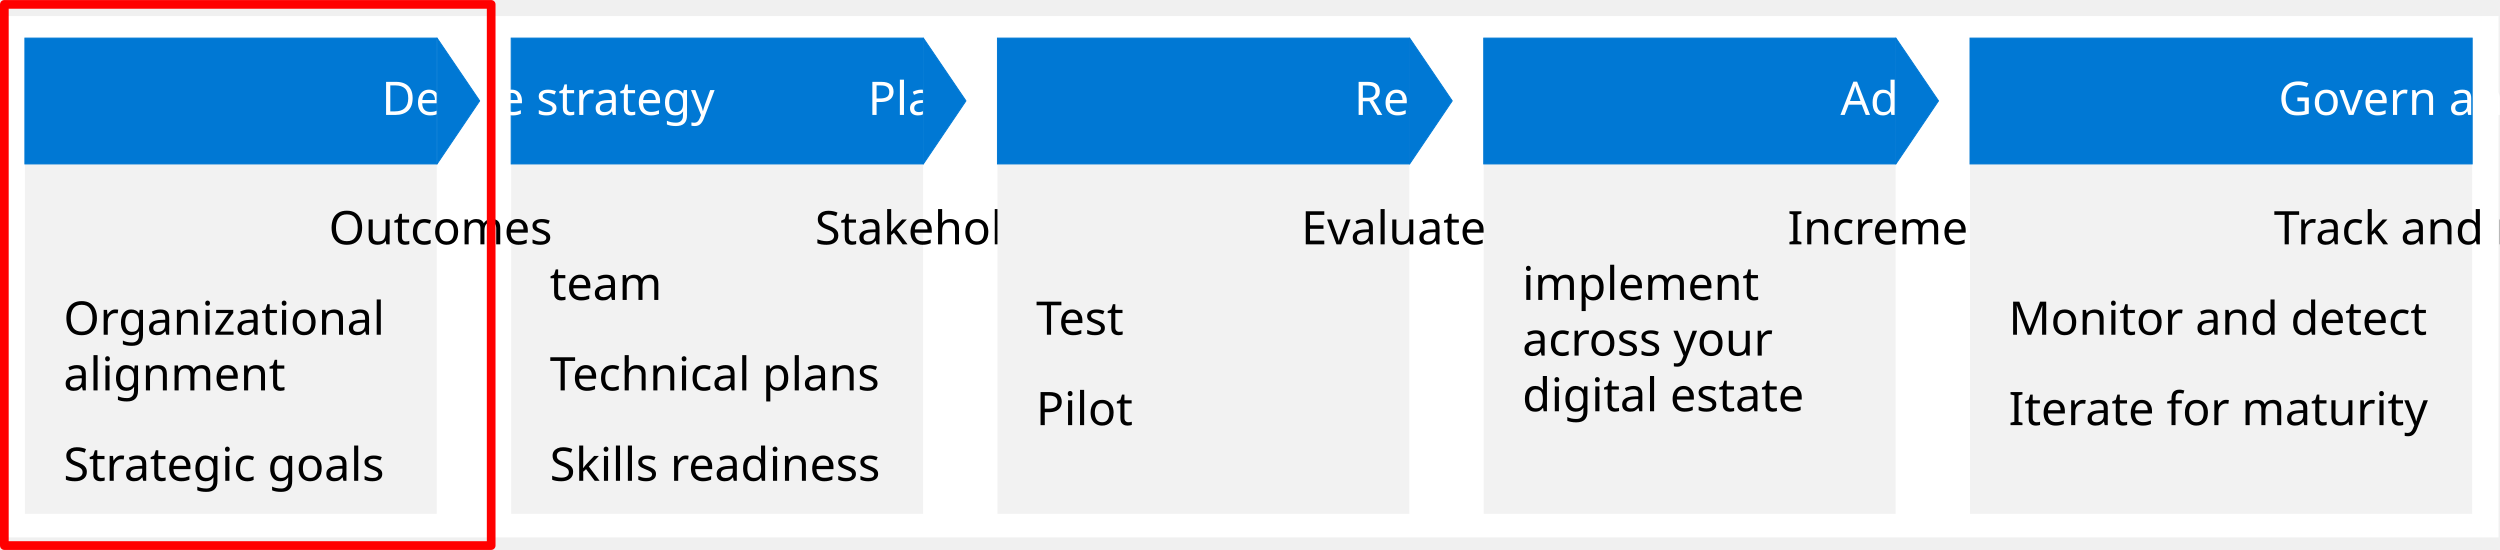
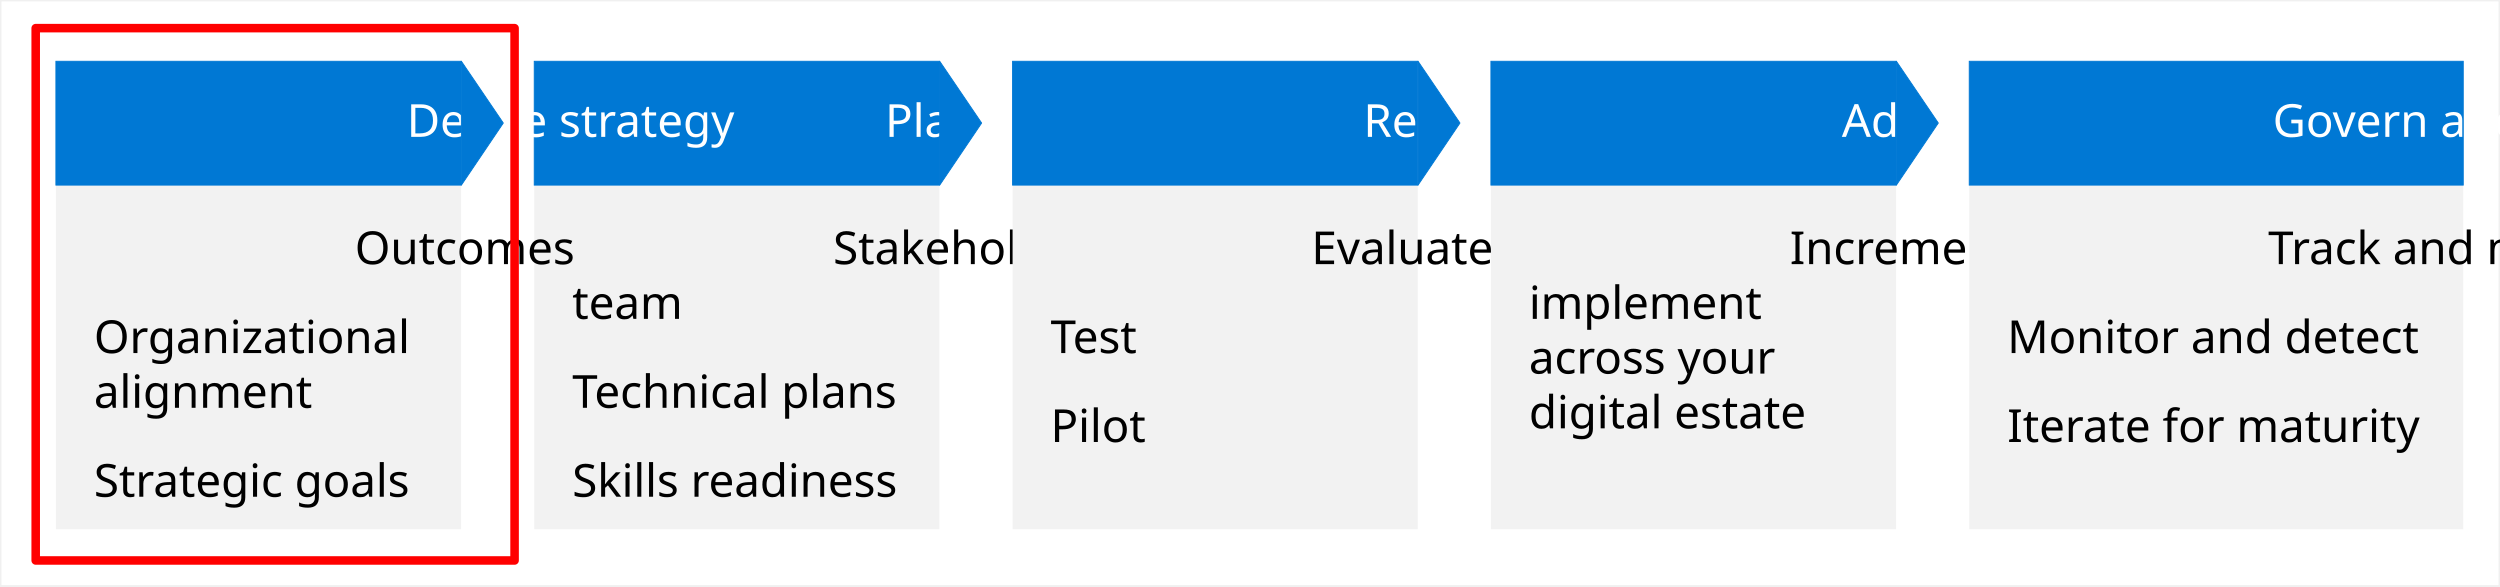
- <svg xmlns="http://www.w3.org/2000/svg" xmlns:ns1="http://schemas.microsoft.com/visio/2003/SVGExtensions/" width="8.987in" height="1.977in" viewBox="0 0 647.045 142.312" xml:space="preserve" color-interpolation-filters="sRGB" class="st9">
+ <svg xmlns="http://www.w3.org/2000/svg" xmlns:ns1="http://schemas.microsoft.com/visio/2003/SVGExtensions/" width="9.135in" height="2.143in" viewBox="0 0 657.75 154.312" xml:space="preserve" color-interpolation-filters="sRGB" class="st9">
  <ns1:documentProperties ns1:langID="1033" ns1:viewMarkup="false" />
  <style type="text/css">
	
		.st1 {fill:#ffffff;stroke:none;stroke-linecap:round;stroke-linejoin:round;stroke-width:0.75}
		.st2 {fill:#f2f2f2;stroke:none;stroke-linecap:round;stroke-linejoin:round;stroke-width:0.24}
		.st3 {fill:#000000;font-family:Segoe UI;font-size:1em}
		.st4 {font-size:1em}
		.st5 {fill:#0078d4;stroke:#0078d4;stroke-width:0.25}
		.st6 {fill:#ffffff;font-family:Segoe UI Semibold;font-size:1em}
		.st7 {fill:#0078d4;stroke:#0078d4;stroke-linecap:round;stroke-linejoin:round;stroke-width:0.24}
		.st8 {fill:none;stroke:#ff0000;stroke-linecap:round;stroke-linejoin:round;stroke-width:2.25}
		.st9 {fill:none;fill-rule:evenodd;font-size:12px;overflow:visible;stroke-linecap:square;stroke-miterlimit:3}
	
	</style>
  <g ns1:mID="0" ns1:index="1" ns1:groupContext="foregroundPage">
    <ns1:userDefs>
      <ns1:ud ns1:nameU="visNavType" ns1:val="VT0(1):26" />
    </ns1:userDefs>
    <ns1:pageProperties ns1:drawingScale="1" ns1:pageScale="1" ns1:drawingUnits="19" ns1:shadowOffsetX="9" ns1:shadowOffsetY="-9" />
-     <g id="shape1246-1" ns1:mID="1246" ns1:groupContext="shape" transform="translate(1.125,-3.23173)">
-       <ns1:userDefs>
-         <ns1:ud ns1:nameU="visNavOrder" ns1:val="VT0(156000):26" />
-       </ns1:userDefs>
-       <rect x="0" y="7.37" width="645.545" height="134.942" class="st1" />
-     </g>
-     <g id="group1247-3" transform="translate(132.301,-9.33916)" ns1:mID="1247" ns1:groupContext="group">
-       <ns1:userDefs>
-         <ns1:ud ns1:nameU="visNavOrder" ns1:val="VT0(151000):26" />
-       </ns1:userDefs>
-       <g id="shape1248-4" ns1:mID="1248" ns1:groupContext="shape" transform="translate(6.09998E-06,0)">
-         <ns1:userDefs>
-           <ns1:ud ns1:nameU="visVersion" ns1:val="VT0(15):26" />
-           <ns1:ud ns1:nameU="visNavOrder" ns1:val="VT0(78000):26" />
-         </ns1:userDefs>
-         <ns1:textBlock ns1:margins="rect(10,10,10,10)" ns1:verticalAlign="0" />
-         <ns1:textRect cx="53.302" cy="97.035" width="106.61" height="90.554" />
-         <rect x="0" y="51.758" width="106.605" height="90.554" class="st2" />
-         <text x="10" y="72.56" class="st3" ns1:langID="1033">
+     <g id="shape1588-1" ns1:mID="1588" ns1:groupContext="shape" transform="translate(0.375,-0.375)">
+       <ns1:userDefs>
+         <ns1:ud ns1:nameU="visNavOrder" ns1:val="VT0(199000):26" />
+       </ns1:userDefs>
+       <rect x="0" y="0.75" width="657" height="153.562" class="st1" />
+     </g>
+     <g id="shape1246-3" ns1:mID="1246" ns1:groupContext="shape" transform="translate(9.375,-8.95049)">
+       <ns1:userDefs>
+         <ns1:ud ns1:nameU="visNavOrder" ns1:val="VT0(82000):26" />
+       </ns1:userDefs>
+       <rect x="0" y="19.37" width="645.545" height="134.942" class="st1" />
+     </g>
+     <g id="group1247-5" transform="translate(140.551,-15.0579)" ns1:mID="1247" ns1:groupContext="group">
+       <ns1:userDefs>
+         <ns1:ud ns1:nameU="visNavOrder" ns1:val="VT0(77000):26" />
+       </ns1:userDefs>
+       <g id="shape1248-6" ns1:mID="1248" ns1:groupContext="shape" transform="translate(6.09998E-06,2.84217E-14)">
+         <ns1:userDefs>
+           <ns1:ud ns1:nameU="visVersion" ns1:val="VT0(15):26" />
+           <ns1:ud ns1:nameU="visNavOrder" ns1:val="VT0(78000):26" />
+         </ns1:userDefs>
+         <ns1:textBlock ns1:margins="rect(10,10,10,10)" ns1:verticalAlign="0" />
+         <ns1:textRect cx="53.302" cy="109.035" width="106.61" height="90.554" />
+         <rect x="0" y="63.758" width="106.605" height="90.554" class="st2" />
+         <text x="10" y="84.56" class="st3" ns1:langID="1033">
          <ns1:paragraph ns1:spAfter="9" />
          <ns1:tabList />Stakeholder <tspan x="10" dy="1.2em" class="st4">team<ns1:newlineChar />
          </tspan>
          <tspan x="10" dy="1.95em" class="st4">Technical plans<ns1:newlineChar />
          </tspan>
          <tspan x="10" dy="1.95em" class="st4">Skills readiness</tspan>
        </text>
      </g>
-       <g id="group1249-10" transform="translate(0,-90.5544)" ns1:mID="1249" ns1:groupContext="group">
+       <g id="group1249-12" transform="translate(0,-90.5544)" ns1:mID="1249" ns1:groupContext="group">
        <ns1:userDefs>
          <ns1:ud ns1:nameU="visNavOrder" ns1:val="VT0(79000):26" />
        </ns1:userDefs>
-         <g id="shape1250-11" ns1:mID="1250" ns1:groupContext="shape">
-           <ns1:userDefs>
-             <ns1:ud ns1:nameU="visVersion" ns1:val="VT0(15):26" />
-             <ns1:ud ns1:nameU="visNavOrder" ns1:val="VT0(74000):26" />
-           </ns1:userDefs>
-           <ns1:textBlock ns1:margins="rect(4,4,4,4)" />
-           <ns1:textRect cx="53.302" cy="126.025" width="106.61" height="32.575" />
-           <rect x="0" y="109.737" width="106.605" height="32.575" class="st5" />
-           <text x="11.2" y="129.63" class="st6" ns1:langID="1033">
+         <g id="shape1250-13" ns1:mID="1250" ns1:groupContext="shape">
+           <ns1:userDefs>
+             <ns1:ud ns1:nameU="visVersion" ns1:val="VT0(15):26" />
+             <ns1:ud ns1:nameU="visNavOrder" ns1:val="VT0(74000):26" />
+           </ns1:userDefs>
+           <ns1:textBlock ns1:margins="rect(4,4,4,4)" />
+           <ns1:textRect cx="53.302" cy="138.025" width="106.61" height="32.575" />
+           <rect x="0" y="121.737" width="106.605" height="32.575" class="st5" />
+           <text x="11.2" y="141.63" class="st6" ns1:langID="1033">
            <ns1:paragraph ns1:indentLeft="7.2" />
            <ns1:tabList />Plan</text>
        </g>
-         <g id="shape1251-14" ns1:mID="1251" ns1:groupContext="shape" transform="translate(248.995,109.737) rotate(90)">
-           <ns1:userDefs>
-             <ns1:ud ns1:nameU="visVersion" ns1:val="VT0(15):26" />
-             <ns1:ud ns1:nameU="visNavOrder" ns1:val="VT0(76000):26" />
-           </ns1:userDefs>
-           <path d="M32.58 142.31 L16.25 131.28 L0 142.31 L32.58 142.31 Z" class="st7" />
-         </g>
-       </g>
-     </g>
-     <g id="group1252-16" transform="translate(6.44318,-9.33916)" ns1:mID="1252" ns1:groupContext="group">
-       <ns1:userDefs>
-         <ns1:ud ns1:nameU="visNavOrder" ns1:val="VT0(152000):26" />
-       </ns1:userDefs>
-       <g id="shape1253-17" ns1:mID="1253" ns1:groupContext="shape" transform="translate(6.09998E-06,0)">
+         <g id="shape1251-16" ns1:mID="1251" ns1:groupContext="shape" transform="translate(260.995,121.737) rotate(90)">
+           <ns1:userDefs>
+             <ns1:ud ns1:nameU="visVersion" ns1:val="VT0(15):26" />
+             <ns1:ud ns1:nameU="visNavOrder" ns1:val="VT0(76000):26" />
+           </ns1:userDefs>
+           <path d="M32.58 154.31 L16.25 143.28 L0 154.31 L32.58 154.31 Z" class="st7" />
+         </g>
+       </g>
+     </g>
+     <g id="group1252-18" transform="translate(14.6932,-15.0579)" ns1:mID="1252" ns1:groupContext="group">
+       <ns1:userDefs>
+         <ns1:ud ns1:nameU="visNavOrder" ns1:val="VT0(78000):26" />
+       </ns1:userDefs>
+       <g id="shape1253-19" ns1:mID="1253" ns1:groupContext="shape" transform="translate(6.09998E-06,2.84217E-14)">
        <ns1:userDefs>
          <ns1:ud ns1:nameU="visVersion" ns1:val="VT0(15):26" />
          <ns1:ud ns1:nameU="visNavOrder" ns1:val="VT0(75000):26" />
        </ns1:userDefs>
        <ns1:textBlock ns1:margins="rect(10,10,10,10)" ns1:verticalAlign="0" />
-         <ns1:textRect cx="53.302" cy="97.035" width="106.61" height="90.554" />
-         <rect x="0" y="51.758" width="106.605" height="90.554" class="st2" />
-         <text x="10" y="72.56" class="st3" ns1:langID="1033">
+         <ns1:textRect cx="53.302" cy="109.035" width="106.61" height="90.554" />
+         <rect x="0" y="63.758" width="106.605" height="90.554" class="st2" />
+         <text x="10" y="84.56" class="st3" ns1:langID="1033">
          <ns1:paragraph ns1:spAfter="9" />
          <ns1:tabList />Outcomes<ns1:newlineChar />
          <tspan x="10" dy="1.95em" class="st4">Organizational </tspan>
          <tspan x="10" dy="1.2em" class="st4">alignment<ns1:newlineChar />
          </tspan>
          <tspan x="10" dy="1.95em" class="st4">Strategic goals</tspan>
        </text>
      </g>
-       <g id="group1254-23" transform="translate(0,-90.5544)" ns1:mID="1254" ns1:groupContext="group">
+       <g id="group1254-25" transform="translate(0,-90.5544)" ns1:mID="1254" ns1:groupContext="group">
        <ns1:userDefs>
          <ns1:ud ns1:nameU="visNavOrder" ns1:val="VT0(77000):26" />
        </ns1:userDefs>
-         <g id="shape1255-24" ns1:mID="1255" ns1:groupContext="shape">
-           <ns1:userDefs>
-             <ns1:ud ns1:nameU="visVersion" ns1:val="VT0(15):26" />
-             <ns1:ud ns1:nameU="visNavOrder" ns1:val="VT0(74000):26" />
-           </ns1:userDefs>
-           <ns1:textBlock ns1:margins="rect(4,4,4,4)" />
-           <ns1:textRect cx="53.302" cy="126.025" width="106.61" height="32.575" />
-           <rect x="0" y="109.737" width="106.605" height="32.575" class="st5" />
-           <text x="11.2" y="129.63" class="st6" ns1:langID="1033">
+         <g id="shape1255-26" ns1:mID="1255" ns1:groupContext="shape">
+           <ns1:userDefs>
+             <ns1:ud ns1:nameU="visVersion" ns1:val="VT0(15):26" />
+             <ns1:ud ns1:nameU="visNavOrder" ns1:val="VT0(74000):26" />
+           </ns1:userDefs>
+           <ns1:textBlock ns1:margins="rect(4,4,4,4)" />
+           <ns1:textRect cx="53.302" cy="138.025" width="106.61" height="32.575" />
+           <rect x="0" y="121.737" width="106.605" height="32.575" class="st5" />
+           <text x="11.2" y="141.63" class="st6" ns1:langID="1033">
            <ns1:paragraph ns1:indentLeft="7.2" />
            <ns1:tabList />Define strategy</text>
        </g>
-         <g id="shape1256-27" ns1:mID="1256" ns1:groupContext="shape" transform="translate(248.995,109.737) rotate(90)">
-           <ns1:userDefs>
-             <ns1:ud ns1:nameU="visVersion" ns1:val="VT0(15):26" />
-             <ns1:ud ns1:nameU="visNavOrder" ns1:val="VT0(76000):26" />
-           </ns1:userDefs>
-           <path d="M32.58 142.31 L16.25 131.28 L0 142.31 L32.58 142.31 Z" class="st7" />
-         </g>
-       </g>
-     </g>
-     <g id="group1257-29" transform="translate(258.158,-9.33916)" ns1:mID="1257" ns1:groupContext="group">
-       <ns1:userDefs>
-         <ns1:ud ns1:nameU="visNavOrder" ns1:val="VT0(153000):26" />
-       </ns1:userDefs>
-       <g id="shape1258-30" ns1:mID="1258" ns1:groupContext="shape" transform="translate(6.09998E-06,0)">
-         <ns1:userDefs>
-           <ns1:ud ns1:nameU="visVersion" ns1:val="VT0(15):26" />
-           <ns1:ud ns1:nameU="visNavOrder" ns1:val="VT0(78000):26" />
-         </ns1:userDefs>
-         <ns1:textBlock ns1:margins="rect(10,10,10,10)" ns1:verticalAlign="0" />
-         <ns1:textRect cx="53.302" cy="97.035" width="106.61" height="90.554" />
-         <rect x="0" y="51.758" width="106.605" height="90.554" class="st2" />
-         <text x="10" y="72.56" class="st3" ns1:langID="1033">
+         <g id="shape1256-29" ns1:mID="1256" ns1:groupContext="shape" transform="translate(260.995,121.737) rotate(90)">
+           <ns1:userDefs>
+             <ns1:ud ns1:nameU="visVersion" ns1:val="VT0(15):26" />
+             <ns1:ud ns1:nameU="visNavOrder" ns1:val="VT0(76000):26" />
+           </ns1:userDefs>
+           <path d="M32.58 154.31 L16.25 143.28 L0 154.31 L32.58 154.31 Z" class="st7" />
+         </g>
+       </g>
+     </g>
+     <g id="group1257-31" transform="translate(266.408,-15.0579)" ns1:mID="1257" ns1:groupContext="group">
+       <ns1:userDefs>
+         <ns1:ud ns1:nameU="visNavOrder" ns1:val="VT0(79000):26" />
+       </ns1:userDefs>
+       <g id="shape1258-32" ns1:mID="1258" ns1:groupContext="shape" transform="translate(6.09998E-06,2.84217E-14)">
+         <ns1:userDefs>
+           <ns1:ud ns1:nameU="visVersion" ns1:val="VT0(15):26" />
+           <ns1:ud ns1:nameU="visNavOrder" ns1:val="VT0(78000):26" />
+         </ns1:userDefs>
+         <ns1:textBlock ns1:margins="rect(10,10,10,10)" ns1:verticalAlign="0" />
+         <ns1:textRect cx="53.302" cy="109.035" width="106.61" height="90.554" />
+         <rect x="0" y="63.758" width="106.605" height="90.554" class="st2" />
+         <text x="10" y="84.56" class="st3" ns1:langID="1033">
          <ns1:paragraph ns1:spAfter="9" />
          <ns1:tabList />Evaluate<ns1:newlineChar />
          <tspan x="10" dy="1.95em" class="st4">Test<ns1:newlineChar />
          </tspan>
          <tspan x="10" dy="1.95em" class="st4">Pilot</tspan>
        </text>
      </g>
-       <g id="group1259-35" transform="translate(0,-90.5544)" ns1:mID="1259" ns1:groupContext="group">
+       <g id="group1259-37" transform="translate(0,-90.5544)" ns1:mID="1259" ns1:groupContext="group">
        <ns1:userDefs>
          <ns1:ud ns1:nameU="visNavOrder" ns1:val="VT0(79000):26" />
        </ns1:userDefs>
-         <g id="shape1260-36" ns1:mID="1260" ns1:groupContext="shape">
-           <ns1:userDefs>
-             <ns1:ud ns1:nameU="visVersion" ns1:val="VT0(15):26" />
-             <ns1:ud ns1:nameU="visNavOrder" ns1:val="VT0(74000):26" />
-           </ns1:userDefs>
-           <ns1:textBlock ns1:margins="rect(4,4,4,4)" />
-           <ns1:textRect cx="53.302" cy="126.025" width="106.61" height="32.575" />
-           <rect x="0" y="109.737" width="106.605" height="32.575" class="st5" />
-           <text x="11.2" y="129.63" class="st6" ns1:langID="1033">
+         <g id="shape1260-38" ns1:mID="1260" ns1:groupContext="shape">
+           <ns1:userDefs>
+             <ns1:ud ns1:nameU="visVersion" ns1:val="VT0(15):26" />
+             <ns1:ud ns1:nameU="visNavOrder" ns1:val="VT0(74000):26" />
+           </ns1:userDefs>
+           <ns1:textBlock ns1:margins="rect(4,4,4,4)" />
+           <ns1:textRect cx="53.302" cy="138.025" width="106.61" height="32.575" />
+           <rect x="0" y="121.737" width="106.605" height="32.575" class="st5" />
+           <text x="11.2" y="141.63" class="st6" ns1:langID="1033">
            <ns1:paragraph ns1:indentLeft="7.2" />
            <ns1:tabList />Ready</text>
        </g>
-         <g id="shape1261-39" ns1:mID="1261" ns1:groupContext="shape" transform="translate(248.995,109.737) rotate(90)">
-           <ns1:userDefs>
-             <ns1:ud ns1:nameU="visVersion" ns1:val="VT0(15):26" />
-             <ns1:ud ns1:nameU="visNavOrder" ns1:val="VT0(76000):26" />
-           </ns1:userDefs>
-           <path d="M32.58 142.31 L16.25 131.28 L0 142.31 L32.58 142.31 Z" class="st7" />
-         </g>
-       </g>
-     </g>
-     <g id="group1262-41" transform="translate(384.016,-9.33916)" ns1:mID="1262" ns1:groupContext="group">
-       <ns1:userDefs>
-         <ns1:ud ns1:nameU="visNavOrder" ns1:val="VT0(154000):26" />
-       </ns1:userDefs>
-       <g id="shape1263-42" ns1:mID="1263" ns1:groupContext="shape" transform="translate(6.09998E-06,0)">
-         <ns1:userDefs>
-           <ns1:ud ns1:nameU="visVersion" ns1:val="VT0(15):26" />
-           <ns1:ud ns1:nameU="visNavOrder" ns1:val="VT0(78000):26" />
-         </ns1:userDefs>
-         <ns1:textBlock ns1:margins="rect(10,10,10,10)" ns1:verticalAlign="0" />
-         <ns1:textRect cx="53.302" cy="97.035" width="106.61" height="90.554" />
-         <rect x="0" y="51.758" width="106.605" height="90.554" class="st2" />
-         <text x="10" y="72.56" class="st3" ns1:langID="1033">
+         <g id="shape1261-41" ns1:mID="1261" ns1:groupContext="shape" transform="translate(260.995,121.737) rotate(90)">
+           <ns1:userDefs>
+             <ns1:ud ns1:nameU="visVersion" ns1:val="VT0(15):26" />
+             <ns1:ud ns1:nameU="visNavOrder" ns1:val="VT0(76000):26" />
+           </ns1:userDefs>
+           <path d="M32.58 154.31 L16.25 143.28 L0 154.31 L32.58 154.31 Z" class="st7" />
+         </g>
+       </g>
+     </g>
+     <g id="group1262-43" transform="translate(392.266,-15.0579)" ns1:mID="1262" ns1:groupContext="group">
+       <ns1:userDefs>
+         <ns1:ud ns1:nameU="visNavOrder" ns1:val="VT0(80000):26" />
+       </ns1:userDefs>
+       <g id="shape1263-44" ns1:mID="1263" ns1:groupContext="shape" transform="translate(6.09998E-06,2.84217E-14)">
+         <ns1:userDefs>
+           <ns1:ud ns1:nameU="visVersion" ns1:val="VT0(15):26" />
+           <ns1:ud ns1:nameU="visNavOrder" ns1:val="VT0(78000):26" />
+         </ns1:userDefs>
+         <ns1:textBlock ns1:margins="rect(10,10,10,10)" ns1:verticalAlign="0" />
+         <ns1:textRect cx="53.302" cy="109.035" width="106.61" height="90.554" />
+         <rect x="0" y="63.758" width="106.605" height="90.554" class="st2" />
+         <text x="10" y="84.56" class="st3" ns1:langID="1033">
          <ns1:paragraph ns1:spAfter="9" />
          <ns1:tabList />Incrementally <tspan x="10" dy="1.2em" class="st4">implement </tspan>
          <tspan x="10" dy="1.2em" class="st4">across your </tspan>
          <tspan x="10" dy="1.2em" class="st4">digital estate</tspan>
        </text>
      </g>
-       <g id="group1264-48" transform="translate(0,-90.5544)" ns1:mID="1264" ns1:groupContext="group">
+       <g id="group1264-50" transform="translate(0,-90.5544)" ns1:mID="1264" ns1:groupContext="group">
        <ns1:userDefs>
          <ns1:ud ns1:nameU="visNavOrder" ns1:val="VT0(79000):26" />
        </ns1:userDefs>
-         <g id="shape1265-49" ns1:mID="1265" ns1:groupContext="shape">
-           <ns1:userDefs>
-             <ns1:ud ns1:nameU="visVersion" ns1:val="VT0(15):26" />
-             <ns1:ud ns1:nameU="visNavOrder" ns1:val="VT0(74000):26" />
-           </ns1:userDefs>
-           <ns1:textBlock ns1:margins="rect(4,4,4,4)" />
-           <ns1:textRect cx="53.302" cy="126.025" width="106.61" height="32.575" />
-           <rect x="0" y="109.737" width="106.605" height="32.575" class="st5" />
-           <text x="11.2" y="129.63" class="st6" ns1:langID="1033">
+         <g id="shape1265-51" ns1:mID="1265" ns1:groupContext="shape">
+           <ns1:userDefs>
+             <ns1:ud ns1:nameU="visVersion" ns1:val="VT0(15):26" />
+             <ns1:ud ns1:nameU="visNavOrder" ns1:val="VT0(74000):26" />
+           </ns1:userDefs>
+           <ns1:textBlock ns1:margins="rect(4,4,4,4)" />
+           <ns1:textRect cx="53.302" cy="138.025" width="106.61" height="32.575" />
+           <rect x="0" y="121.737" width="106.605" height="32.575" class="st5" />
+           <text x="11.2" y="141.63" class="st6" ns1:langID="1033">
            <ns1:paragraph ns1:indentLeft="7.2" />
            <ns1:tabList />Adopt</text>
        </g>
-         <g id="shape1266-52" ns1:mID="1266" ns1:groupContext="shape" transform="translate(248.995,109.737) rotate(90)">
-           <ns1:userDefs>
-             <ns1:ud ns1:nameU="visVersion" ns1:val="VT0(15):26" />
-             <ns1:ud ns1:nameU="visNavOrder" ns1:val="VT0(76000):26" />
-           </ns1:userDefs>
-           <path d="M32.58 142.31 L16.25 131.28 L0 142.31 L32.58 142.31 Z" class="st7" />
-         </g>
-       </g>
-     </g>
-     <g id="group1267-54" transform="translate(509.873,-9.33916)" ns1:mID="1267" ns1:groupContext="group">
-       <ns1:userDefs>
-         <ns1:ud ns1:nameU="visNavOrder" ns1:val="VT0(155000):26" />
-       </ns1:userDefs>
-       <g id="shape1268-55" ns1:mID="1268" ns1:groupContext="shape" transform="translate(7.43719E-06,0)">
-         <ns1:userDefs>
-           <ns1:ud ns1:nameU="visVersion" ns1:val="VT0(15):26" />
-           <ns1:ud ns1:nameU="visNavOrder" ns1:val="VT0(78000):26" />
-         </ns1:userDefs>
-         <ns1:textBlock ns1:margins="rect(10,10,10,10)" ns1:verticalAlign="0" />
-         <ns1:textRect cx="64.987" cy="97.035" width="129.98" height="90.554" />
-         <rect x="0" y="51.758" width="129.974" height="90.554" class="st2" />
-         <text x="10" y="72.56" class="st3" ns1:langID="1033">
+         <g id="shape1266-54" ns1:mID="1266" ns1:groupContext="shape" transform="translate(260.995,121.737) rotate(90)">
+           <ns1:userDefs>
+             <ns1:ud ns1:nameU="visVersion" ns1:val="VT0(15):26" />
+             <ns1:ud ns1:nameU="visNavOrder" ns1:val="VT0(76000):26" />
+           </ns1:userDefs>
+           <path d="M32.58 154.31 L16.25 143.28 L0 154.31 L32.58 154.31 Z" class="st7" />
+         </g>
+       </g>
+     </g>
+     <g id="group1267-56" transform="translate(518.123,-15.0579)" ns1:mID="1267" ns1:groupContext="group">
+       <ns1:userDefs>
+         <ns1:ud ns1:nameU="visNavOrder" ns1:val="VT0(81000):26" />
+       </ns1:userDefs>
+       <g id="shape1268-57" ns1:mID="1268" ns1:groupContext="shape" transform="translate(7.43719E-06,2.84217E-14)">
+         <ns1:userDefs>
+           <ns1:ud ns1:nameU="visVersion" ns1:val="VT0(15):26" />
+           <ns1:ud ns1:nameU="visNavOrder" ns1:val="VT0(78000):26" />
+         </ns1:userDefs>
+         <ns1:textBlock ns1:margins="rect(10,10,10,10)" ns1:verticalAlign="0" />
+         <ns1:textRect cx="64.987" cy="109.035" width="129.98" height="90.554" />
+         <rect x="0" y="63.758" width="129.974" height="90.554" class="st2" />
+         <text x="10" y="84.56" class="st3" ns1:langID="1033">
          <ns1:paragraph ns1:spAfter="9" />
          <ns1:tabList />Track and measure<ns1:newlineChar />
          <tspan x="10" dy="1.95em" class="st4">Monitor and detect<ns1:newlineChar />
          </tspan>
          <tspan x="10" dy="1.95em" class="st4">Iterate for maturity</tspan>
        </text>
      </g>
-       <g id="shape1269-60" ns1:mID="1269" ns1:groupContext="shape" transform="translate(2.07834E-13,-90.5544)">
+       <g id="shape1269-62" ns1:mID="1269" ns1:groupContext="shape" transform="translate(2.07834E-13,-90.5544)">
        <ns1:userDefs>
          <ns1:ud ns1:nameU="visVersion" ns1:val="VT0(15):26" />
          <ns1:ud ns1:nameU="visNavOrder" ns1:val="VT0(74000):26" />
        </ns1:userDefs>
        <ns1:textBlock ns1:margins="rect(4,4,4,4)" />
-         <ns1:textRect cx="64.987" cy="126.025" width="129.98" height="32.575" />
-         <rect x="0" y="109.737" width="129.974" height="32.575" class="st5" />
-         <text x="11.2" y="129.63" class="st6" ns1:langID="1033">
+         <ns1:textRect cx="64.987" cy="138.025" width="129.98" height="32.575" />
+         <rect x="0" y="121.737" width="129.974" height="32.575" class="st5" />
+         <text x="11.2" y="141.63" class="st6" ns1:langID="1033">
          <ns1:paragraph ns1:indentLeft="7.2" />
          <ns1:tabList />Govern and manage</text>
      </g>
    </g>
-     <g id="shape1370-63" ns1:mID="1370" ns1:groupContext="shape" transform="translate(1.125,-1.125)">
-       <ns1:userDefs>
-         <ns1:ud ns1:nameU="visNavOrder" ns1:val="VT0(185000):26" />
-       </ns1:userDefs>
-       <rect x="0" y="2.25" width="126" height="140.062" class="st8" />
+     <g id="shape1370-65" ns1:mID="1370" ns1:groupContext="shape" transform="translate(9.375,-6.84376)">
+       <ns1:userDefs>
+         <ns1:ud ns1:nameU="visNavOrder" ns1:val="VT0(87000):26" />
+       </ns1:userDefs>
+       <rect x="0" y="14.25" width="126" height="140.062" class="st8" />
    </g>
  </g>
</svg>
